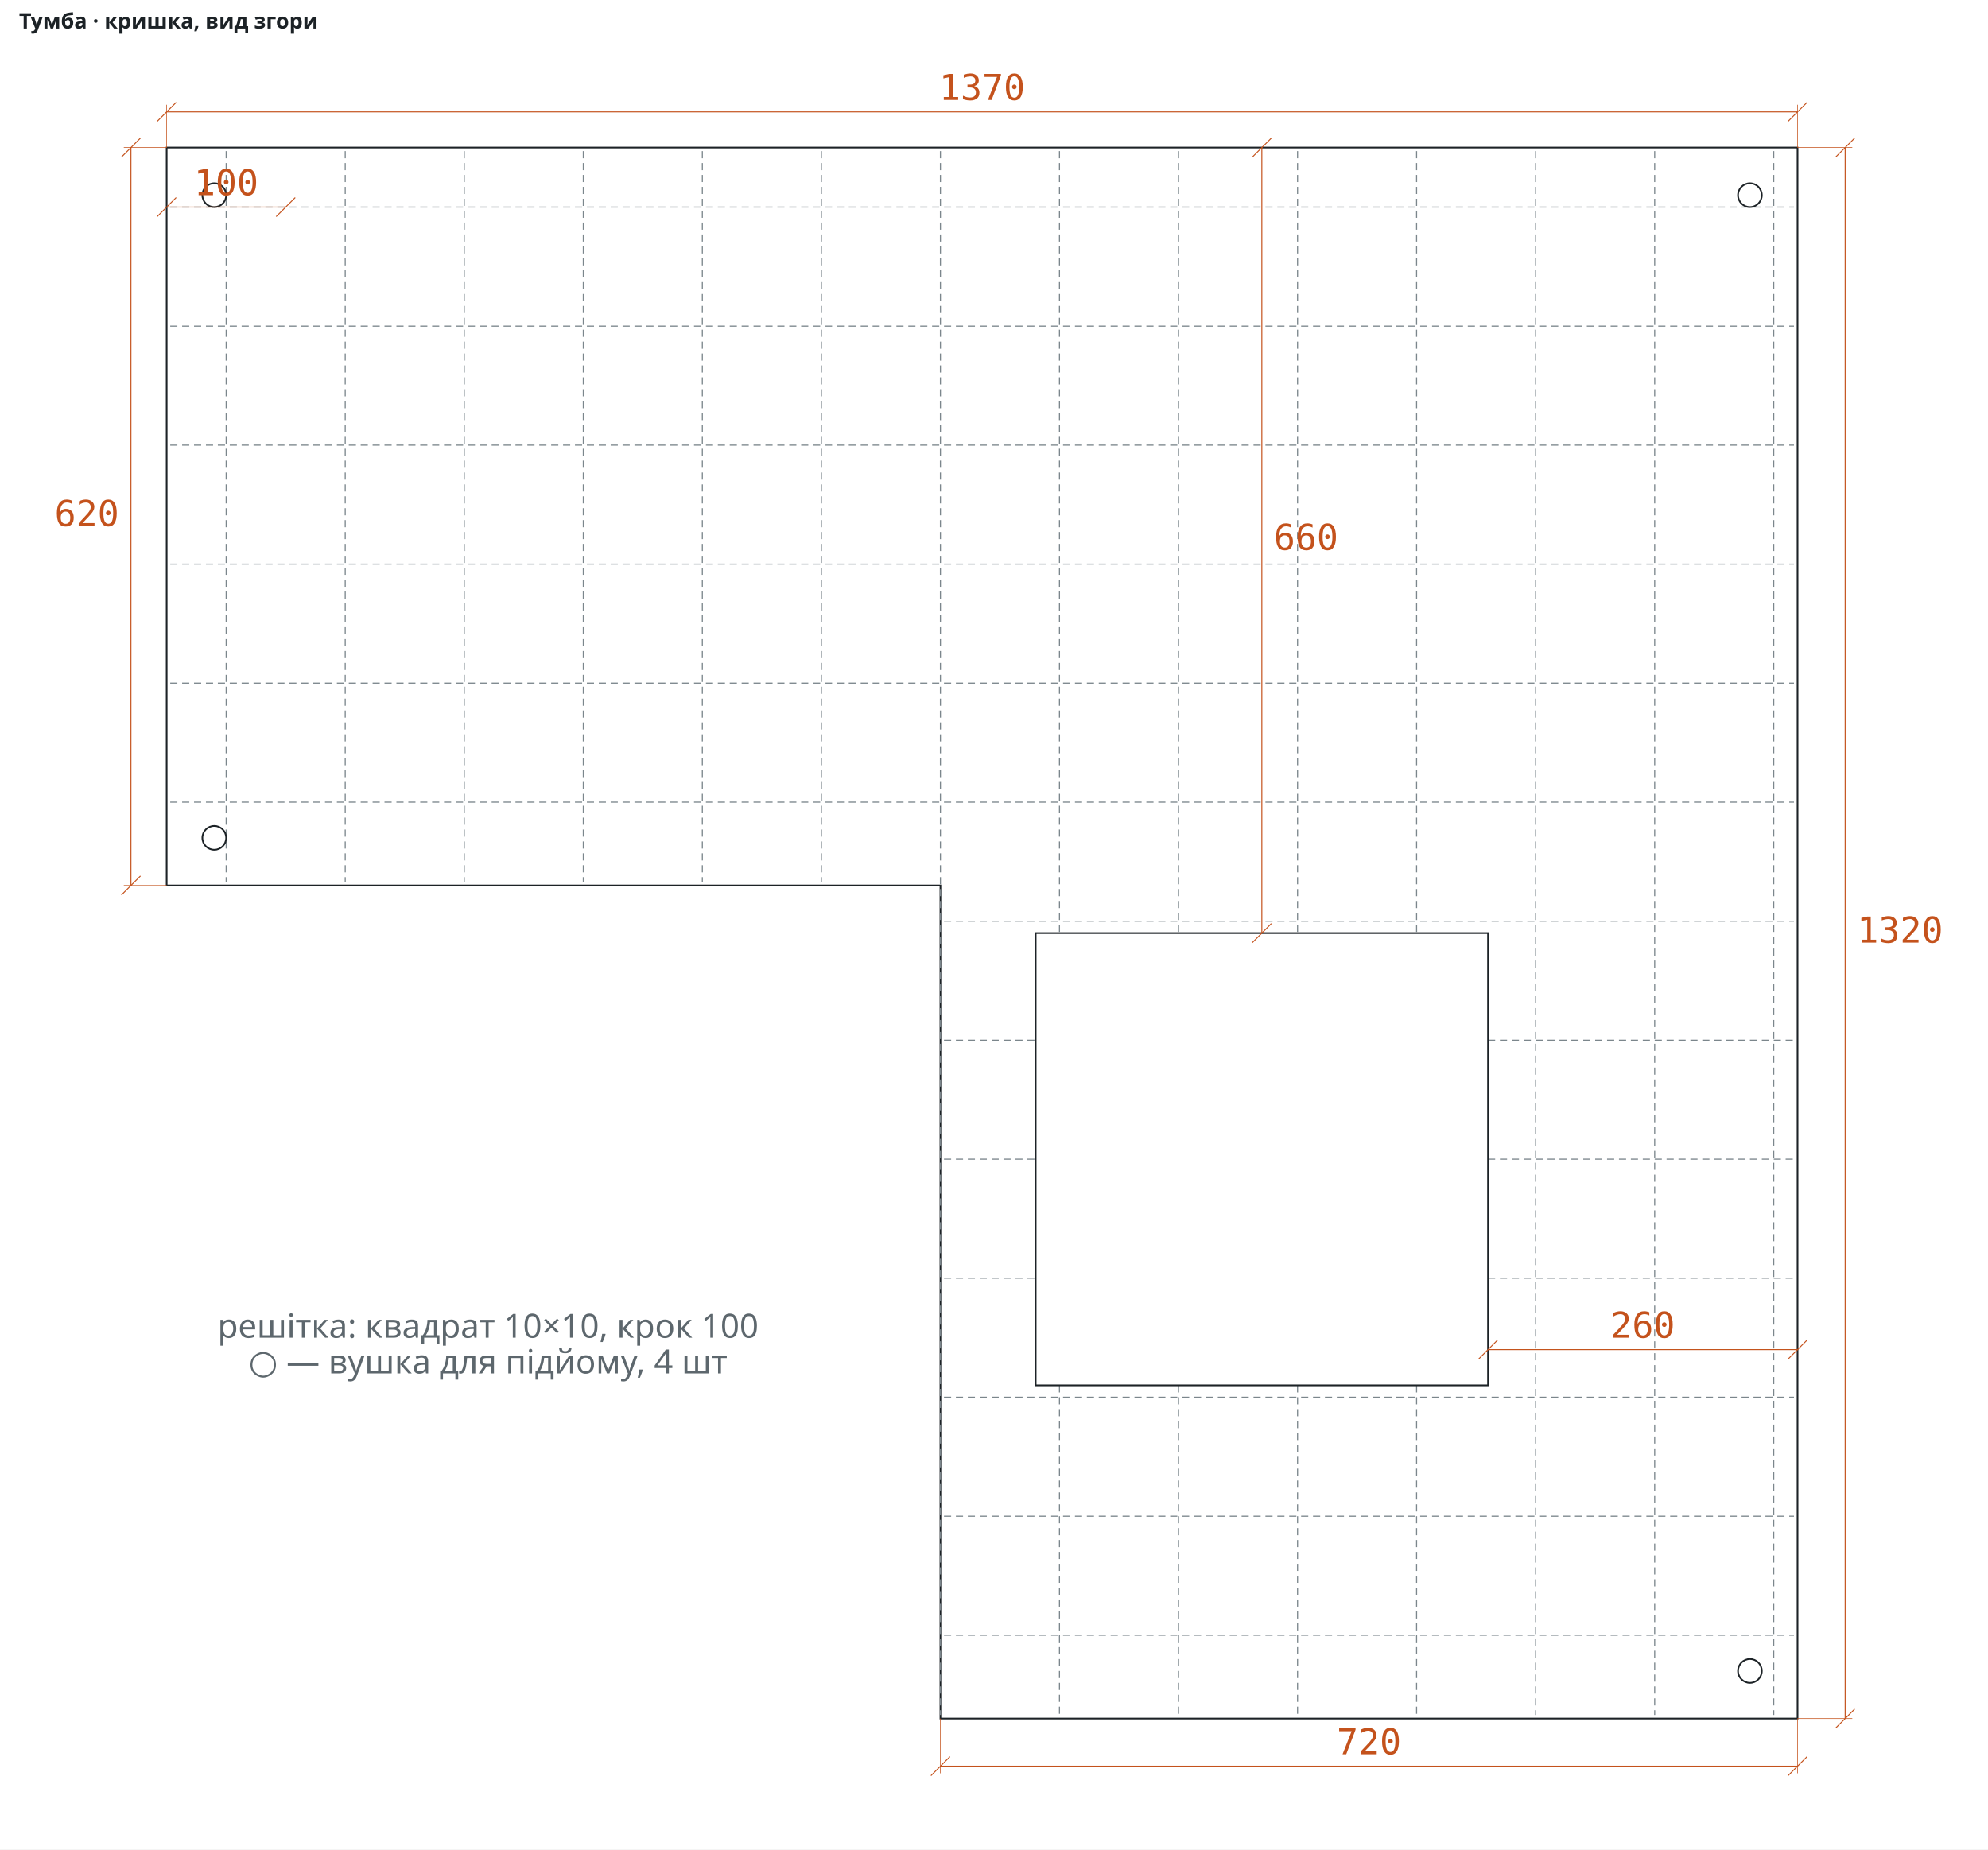
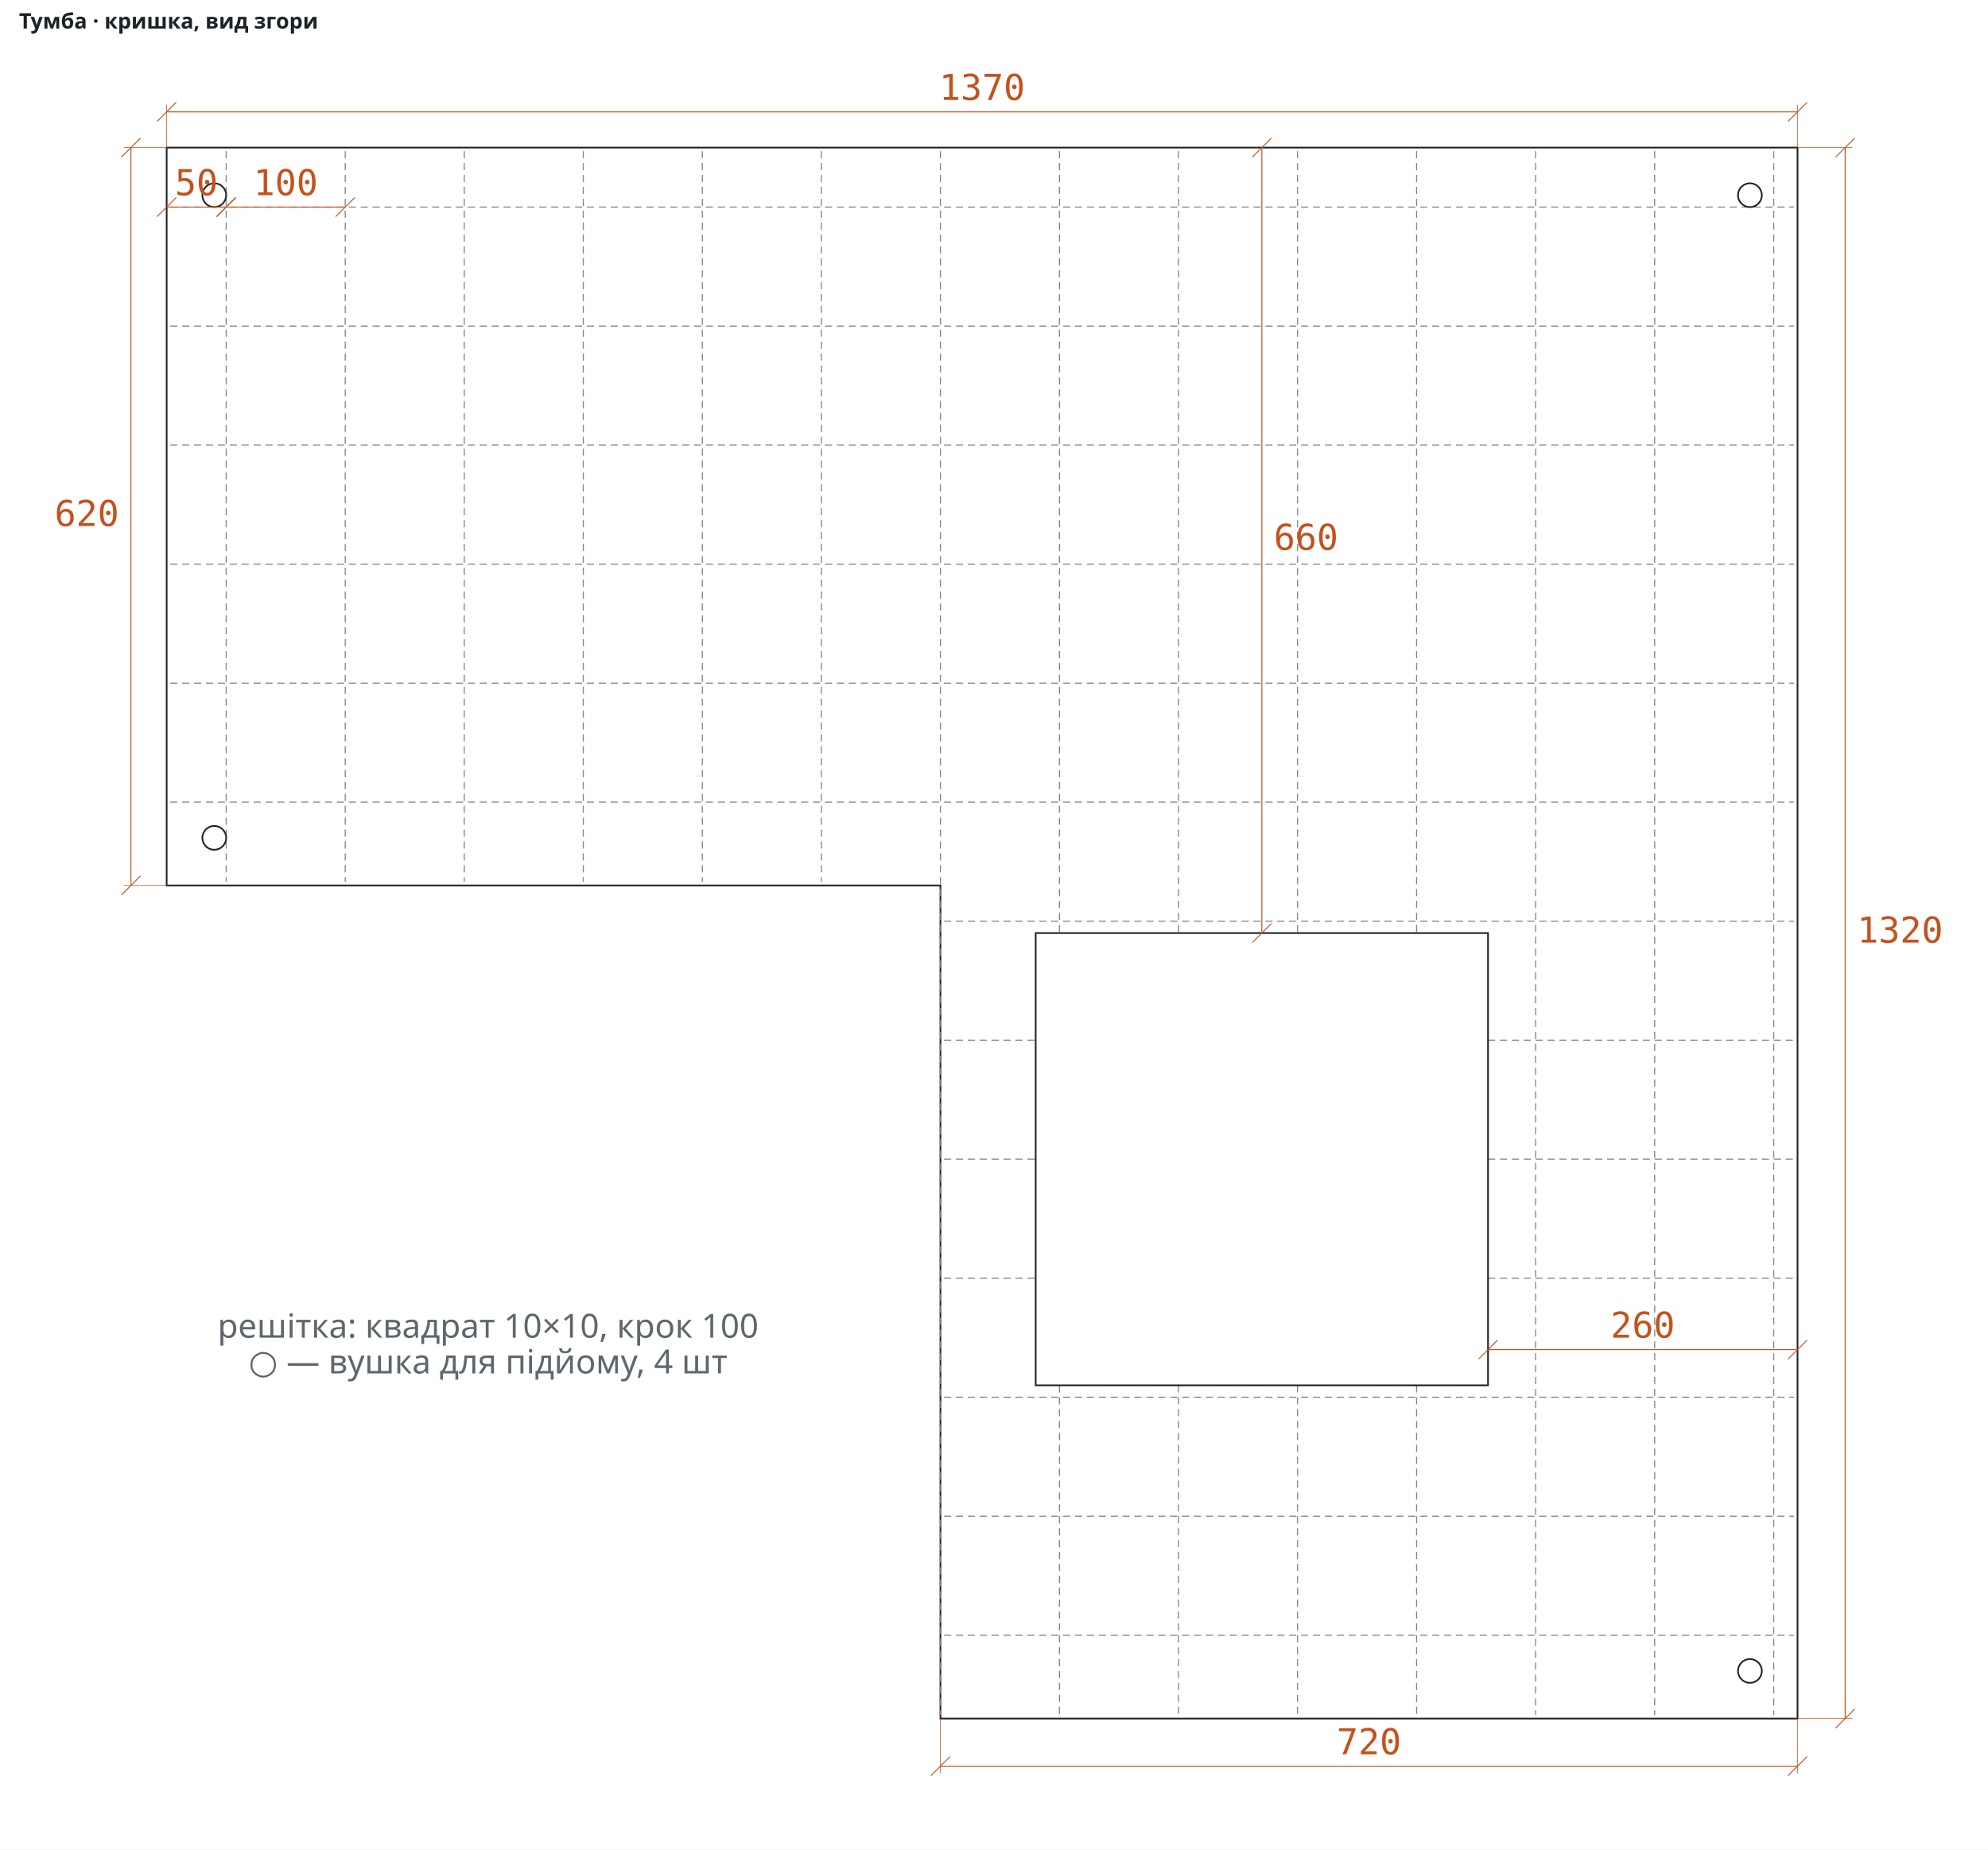
<svg xmlns="http://www.w3.org/2000/svg" viewBox="0 0 1670 1554" width="1670" height="1554">
  <style>.ol{fill:none;stroke:#1c2226;stroke-width:1.4}.thin{stroke-width:.8}.hid{fill:none;stroke:#7b868c;stroke-width:.9;stroke-dasharray:6 4}.cl{stroke:#7b868c;stroke-width:.7;stroke-dasharray:14 3 2 3}.brick{fill:#efe3d0;stroke:none}.stone{fill:#e3e1dc;stroke:#7b868c;stroke-width:.6}.fill{fill:#e8ecea;stroke:#1c2226;stroke-width:1.2}.dim{stroke:#c4521c;stroke-width:.8}.ext{stroke:#c4521c;stroke-width:.5}.lead{stroke:#5d676d;stroke-width:.7}.dt{fill:#c4521c;font:500 15px "IBM Plex Mono",Consolas,monospace}.note{fill:#5d676d;font:14px "IBM Plex Sans",Segoe UI,sans-serif}.lt{fill:#1c2226;font:13px "IBM Plex Sans",Segoe UI,sans-serif}.bub{fill:#fff;stroke:#1c2226;stroke-width:1}.bt{fill:#1c2226;font:600 13px "IBM Plex Mono",Consolas,monospace}.ttl{fill:#1c2226;font:600 18px "IBM Plex Sans",Segoe UI,sans-serif}</style>
  <rect width="100%" height="100%" fill="#ffffff" />
  <text class="ttl" x="16" y="24">Тумба · кришка, вид згори</text>
  <g transform="translate(0 34)">
    <polygon class="ol" points="140.0,90.0 1510.0,90.0 1510.0,1410.0 790.0,1410.0 790.0,710.0 140.0,710.0" />
    <line class="hid" x1="143.0" y1="140.0" x2="1507.0" y2="140.0" />
    <line class="hid" x1="143.0" y1="240.0" x2="1507.0" y2="240.0" />
    <line class="hid" x1="143.0" y1="340.0" x2="1507.0" y2="340.0" />
    <line class="hid" x1="143.0" y1="440.0" x2="1507.0" y2="440.0" />
    <line class="hid" x1="143.0" y1="540.0" x2="1507.0" y2="540.0" />
    <line class="hid" x1="143.0" y1="640.0" x2="1507.0" y2="640.0" />
    <line class="hid" x1="793.0" y1="740.0" x2="1507.0" y2="740.0" />
    <line class="hid" x1="793.0" y1="840.0" x2="870.0" y2="840.0" />
    <line class="hid" x1="1250.0" y1="840.0" x2="1507.0" y2="840.0" />
    <line class="hid" x1="793.0" y1="940.0" x2="870.0" y2="940.0" />
    <line class="hid" x1="1250.0" y1="940.0" x2="1507.0" y2="940.0" />
    <line class="hid" x1="793.0" y1="1040.0" x2="870.0" y2="1040.0" />
    <line class="hid" x1="1250.0" y1="1040.0" x2="1507.0" y2="1040.0" />
    <line class="hid" x1="793.0" y1="1140.0" x2="1507.0" y2="1140.0" />
    <line class="hid" x1="793.0" y1="1240.0" x2="1507.0" y2="1240.0" />
    <line class="hid" x1="793.0" y1="1340.0" x2="1507.0" y2="1340.0" />
    <line class="hid" x1="190.0" y1="93.0" x2="190.0" y2="707.0" />
    <line class="hid" x1="290.0" y1="93.0" x2="290.0" y2="707.0" />
    <line class="hid" x1="390.0" y1="93.0" x2="390.0" y2="707.0" />
    <line class="hid" x1="490.0" y1="93.0" x2="490.0" y2="707.0" />
    <line class="hid" x1="590.0" y1="93.0" x2="590.0" y2="707.0" />
    <line class="hid" x1="690.0" y1="93.0" x2="690.0" y2="707.0" />
    <line class="hid" x1="790.0" y1="93.0" x2="790.0" y2="1407.0" />
    <line class="hid" x1="890.0" y1="93.0" x2="890.0" y2="750.0" />
    <line class="hid" x1="890.0" y1="1130.0" x2="890.0" y2="1407.0" />
    <line class="hid" x1="990.0" y1="93.0" x2="990.0" y2="750.0" />
    <line class="hid" x1="990.0" y1="1130.0" x2="990.0" y2="1407.0" />
    <line class="hid" x1="1090.0" y1="93.0" x2="1090.0" y2="750.0" />
    <line class="hid" x1="1090.0" y1="1130.0" x2="1090.0" y2="1407.0" />
    <line class="hid" x1="1190.0" y1="93.0" x2="1190.0" y2="750.0" />
    <line class="hid" x1="1190.0" y1="1130.0" x2="1190.0" y2="1407.0" />
    <line class="hid" x1="1290.0" y1="93.0" x2="1290.0" y2="1407.0" />
    <line class="hid" x1="1390.0" y1="93.0" x2="1390.0" y2="1407.0" />
    <line class="hid" x1="1490.0" y1="93.0" x2="1490.0" y2="1407.0" />
    <rect class="ol" x="870.0" y="750.0" width="380.0" height="380.0" />
    <circle class="ol" cx="180.0" cy="130.0" r="10" />
    <circle class="ol" cx="1470.0" cy="130.0" r="10" />
    <circle class="ol" cx="1470.0" cy="1370.0" r="10" />
    <circle class="ol" cx="180.0" cy="670.0" r="10" />
    <line class="ext" x1="140.0" y1="90.0" x2="140.0" y2="54.0" />
    <line class="ext" x1="1510.0" y1="90.0" x2="1510.0" y2="54.0" />
    <line class="dim" x1="140.0" y1="60.0" x2="1510.0" y2="60.0" />
    <line class="dim" x1="132.0" y1="68.0" x2="148.0" y2="52.0" />
    <line class="dim" x1="1502.0" y1="68.0" x2="1518.0" y2="52.0" />
    <text class="dt" x="825.0" y="50.0" text-anchor="middle" style="font-size:30px">1370</text>
    <line class="ext" x1="790.0" y1="1410.0" x2="790.0" y2="1456.0" />
    <line class="ext" x1="1510.0" y1="1410.0" x2="1510.0" y2="1456.0" />
    <line class="dim" x1="790.0" y1="1450.0" x2="1510.0" y2="1450.0" />
    <line class="dim" x1="782.0" y1="1458.0" x2="798.0" y2="1442.0" />
    <line class="dim" x1="1502.0" y1="1458.0" x2="1518.0" y2="1442.0" />
    <text class="dt" x="1150.0" y="1440.0" text-anchor="middle" style="font-size:30px">720</text>
    <line class="ext" x1="140.0" y1="90.0" x2="104.0" y2="90.0" />
    <line class="ext" x1="140.0" y1="710.0" x2="104.0" y2="710.0" />
    <line class="dim" x1="110.0" y1="90.0" x2="110.0" y2="710.0" />
    <line class="dim" x1="102.0" y1="98.0" x2="118.0" y2="82.0" />
    <line class="dim" x1="102.0" y1="718.0" x2="118.0" y2="702.0" />
    <text class="dt" x="100.0" y="408.0" text-anchor="end" style="font-size:30px">620</text>
    <line class="ext" x1="1510.0" y1="90.0" x2="1556.0" y2="90.0" />
    <line class="ext" x1="1510.0" y1="1410.0" x2="1556.0" y2="1410.0" />
    <line class="dim" x1="1550.0" y1="90.0" x2="1550.0" y2="1410.0" />
    <line class="dim" x1="1542.0" y1="98.0" x2="1558.0" y2="82.0" />
    <line class="dim" x1="1542.0" y1="1418.0" x2="1558.0" y2="1402.0" />
    <text class="dt" x="1560.0" y="758.0" text-anchor="start" style="font-size:30px">1320</text>
    <line class="dim" x1="1250.0" y1="1100.0" x2="1510.0" y2="1100.0" />
    <line class="dim" x1="1242.0" y1="1108.0" x2="1258.0" y2="1092.0" />
    <line class="dim" x1="1502.0" y1="1108.0" x2="1518.0" y2="1092.0" />
    <text class="dt" x="1380.0" y="1090.0" text-anchor="middle" style="font-size:30px">260</text>
    <line class="dim" x1="1060.0" y1="90.0" x2="1060.0" y2="750.0" />
    <line class="dim" x1="1052.0" y1="98.0" x2="1068.0" y2="82.0" />
    <line class="dim" x1="1052.0" y1="758.0" x2="1068.0" y2="742.0" />
    <text class="dt" x="1070.0" y="428.0" text-anchor="start" style="font-size:30px">660</text>
-     <line class="dim" x1="140.0" y1="140.0" x2="240.0" y2="140.0" />
+     <line class="dim" x1="140.0" y1="140.0" x2="190.0" y2="140.0" />
    <line class="dim" x1="132.0" y1="148.0" x2="148.0" y2="132.0" />
-     <line class="dim" x1="232.0" y1="148.0" x2="248.0" y2="132.0" />
-     <text class="dt" x="190.0" y="130.0" text-anchor="middle" style="font-size:30px">100</text>
+     <line class="dim" x1="182.0" y1="148.0" x2="198.0" y2="132.0" />
+     <text class="dt" x="165.0" y="130.0" text-anchor="middle" style="font-size:30px">50</text>
+     <line class="dim" x1="190.0" y1="140.0" x2="290.0" y2="140.0" />
+     <line class="dim" x1="182.0" y1="148.0" x2="198.0" y2="132.0" />
+     <line class="dim" x1="282.0" y1="148.0" x2="298.0" y2="132.0" />
+     <text class="dt" x="240.0" y="130.0" text-anchor="middle" style="font-size:30px">100</text>
    <text class="note" x="410.0" y="1090.0" text-anchor="middle" style="font-size:28px">решітка: квадрат 10×10, крок 100</text>
    <text class="note" x="410.0" y="1120.0" text-anchor="middle" style="font-size:28px">○ — вушка для підйому, 4 шт</text>
  </g>
</svg>
